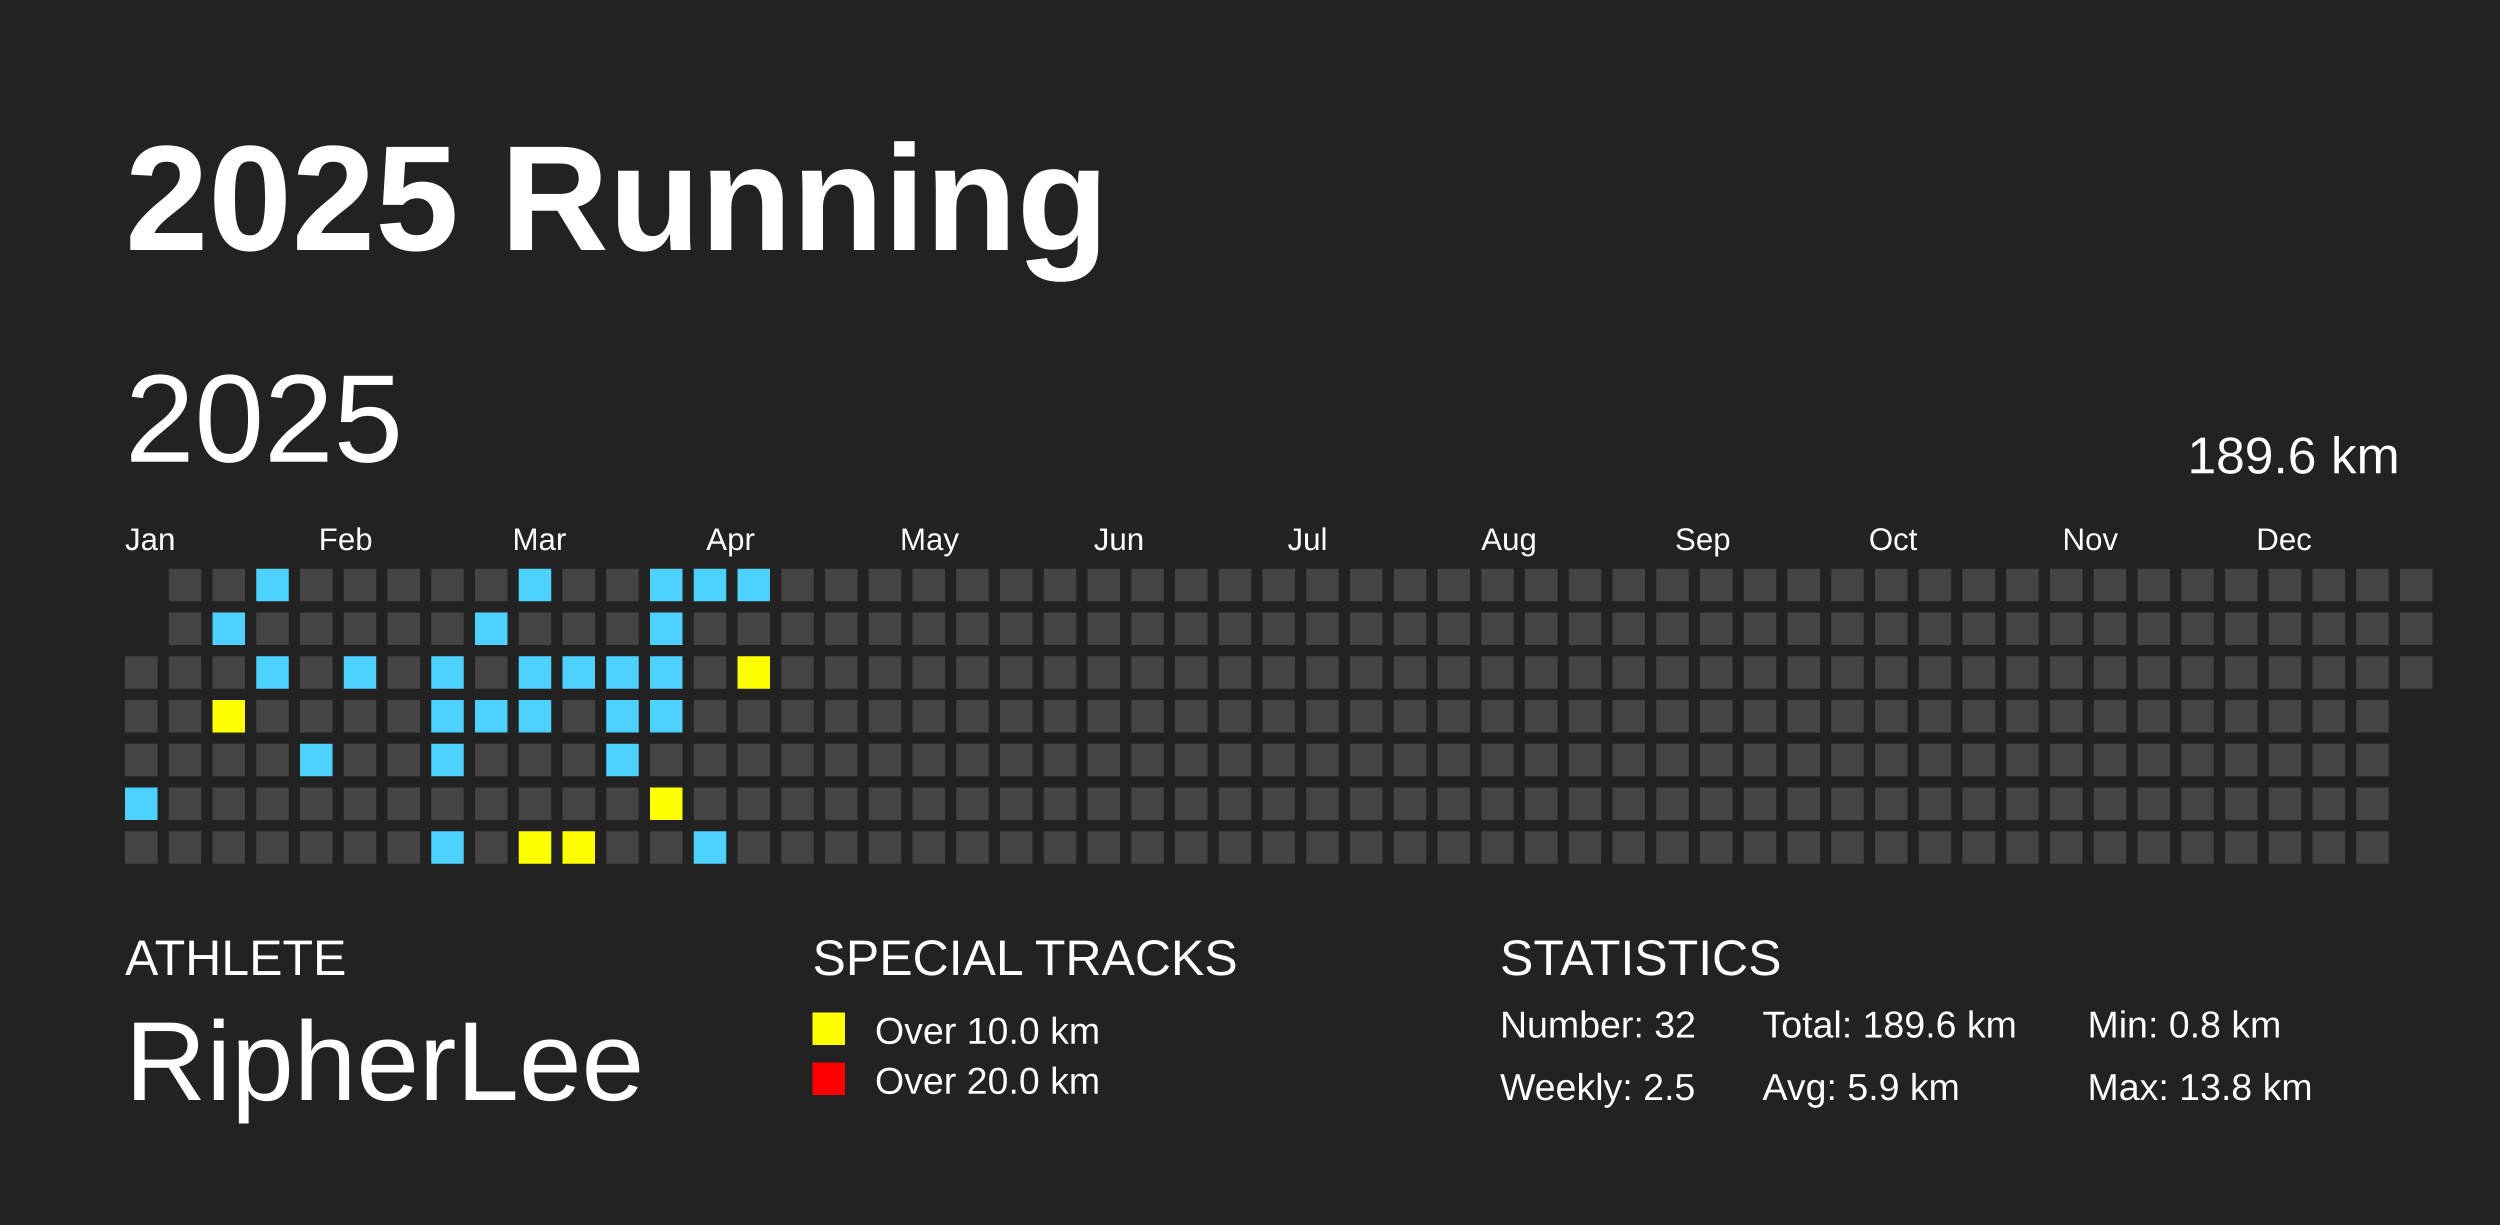
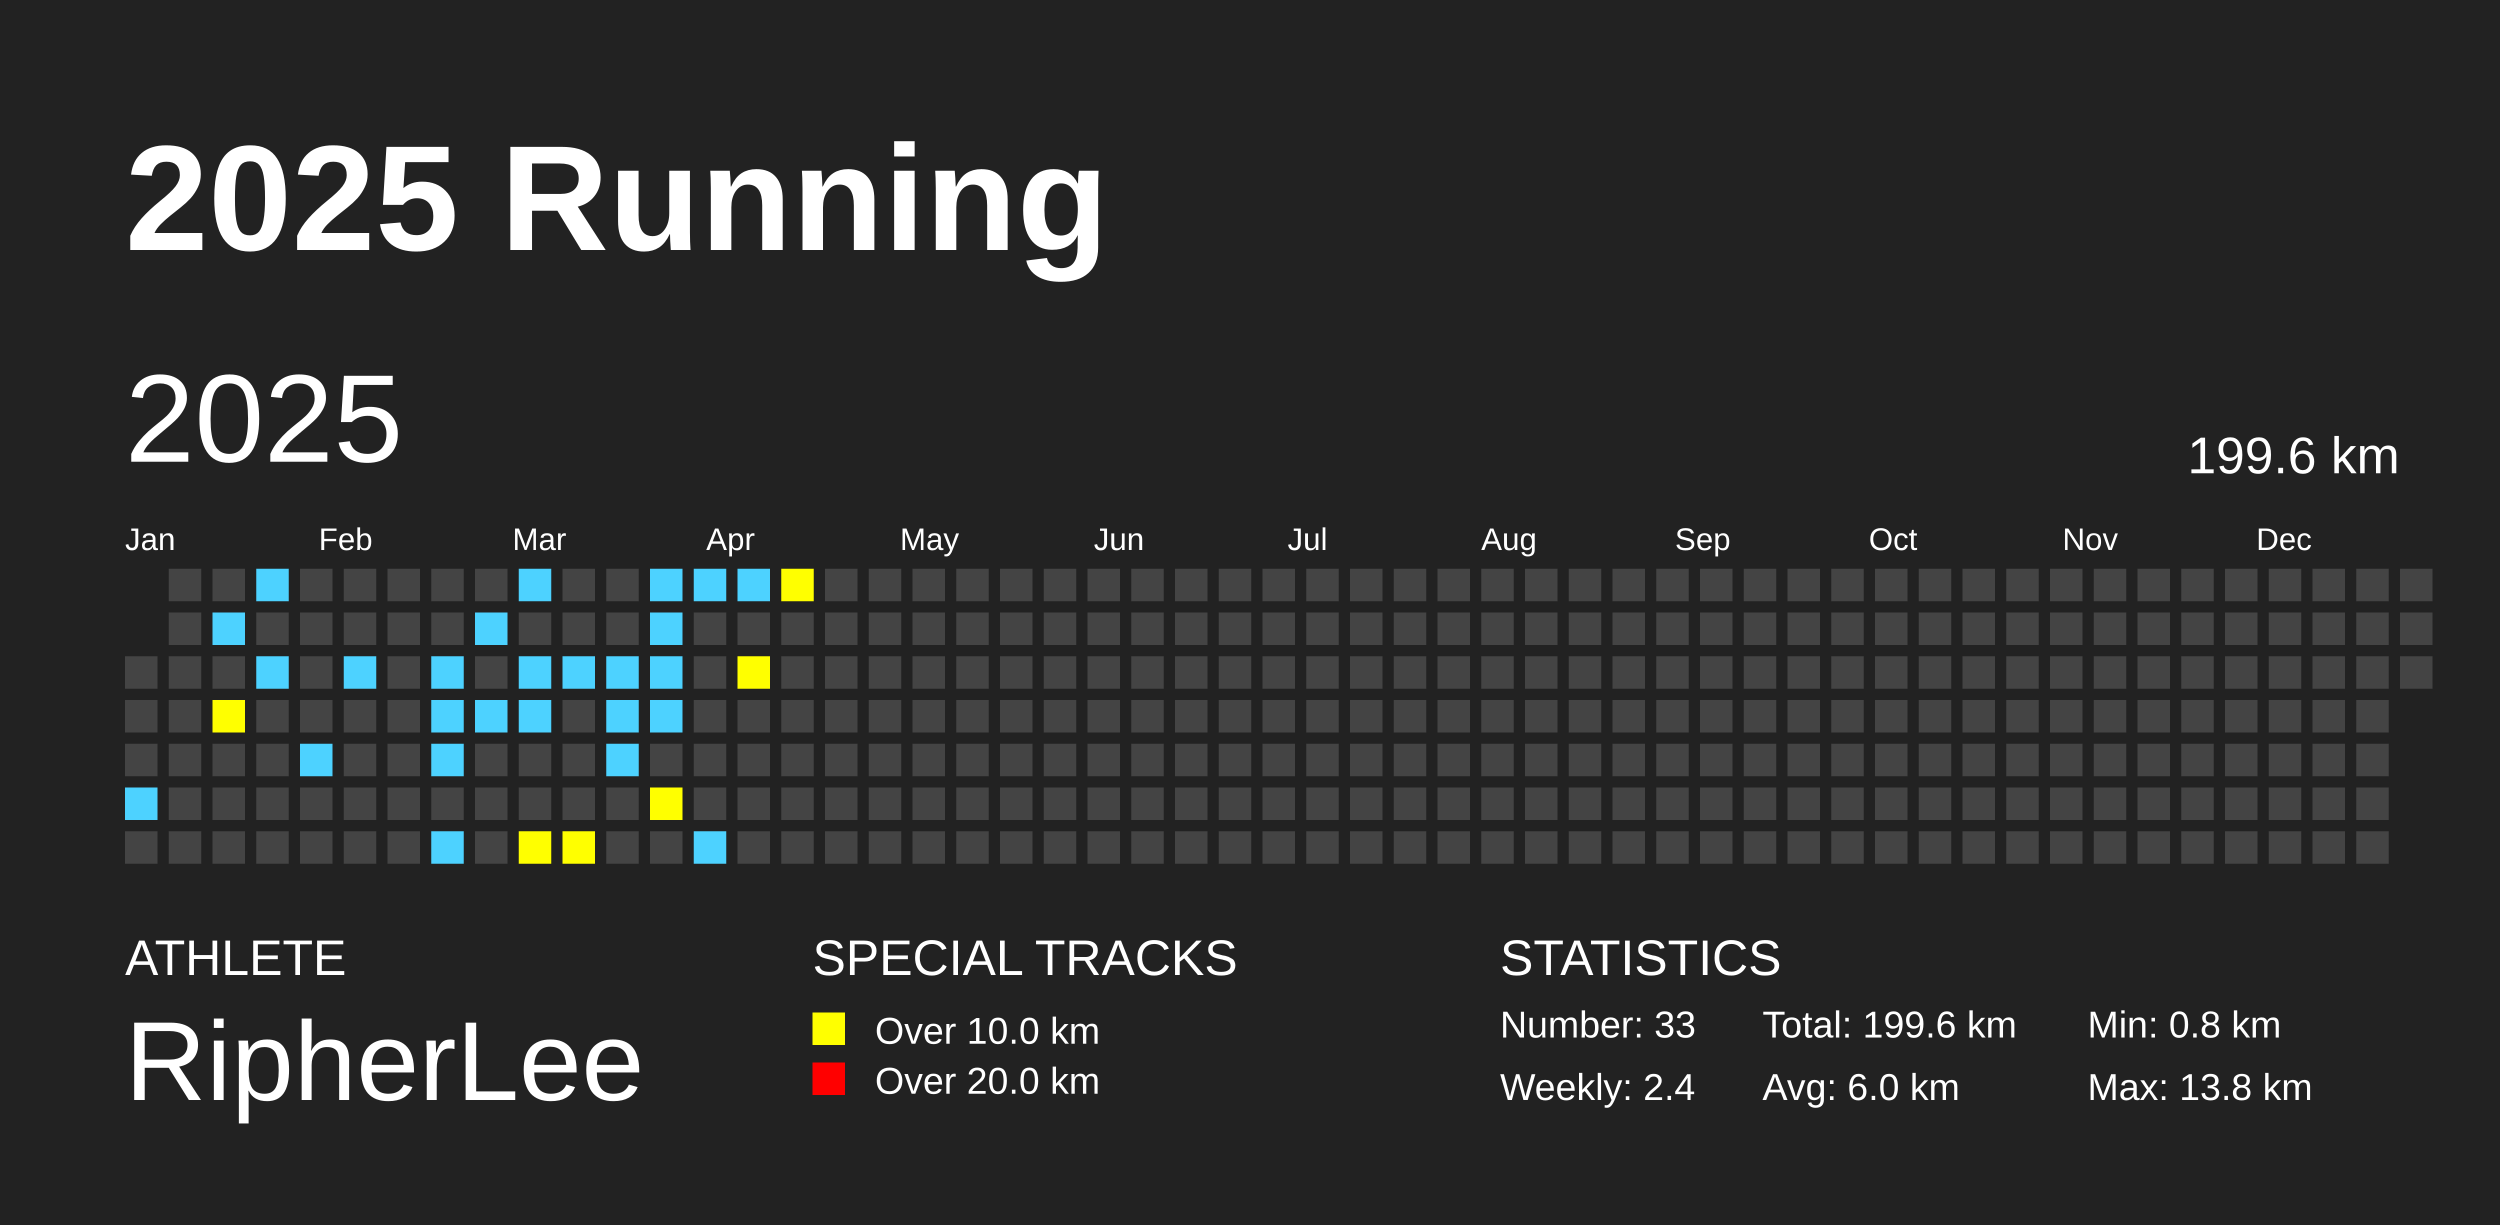
<svg xmlns="http://www.w3.org/2000/svg" baseProfile="full" height="98mm" version="1.1" viewBox="0,0,200,98" width="200mm">
  <defs />
  <rect fill="#222222" height="98" width="200" x="0" y="0" />
  <text fill="#FFFFFF" style="font-size:12px; font-family:Arial; font-weight:bold;" x="10" y="20">2025 Running</text>
  <text fill="#FFFFFF" style="font-size:4px; font-family:Arial" x="10" y="78">ATHLETE</text>
  <text fill="#FFFFFF" style="font-size:9px; font-family:Arial" x="10" y="88">RipherLee</text>
  <text fill="#FFFFFF" style="font-size:4px; font-family:Arial" x="65" y="78">SPECIAL TRACKS</text>
  <rect fill="yellow" height="2.6" width="2.6" x="65" y="81" />
  <text fill="#FFFFFF" style="font-size:3px; font-family:Arial" x="70" y="83.5">Over 10.0 km</text>
  <rect fill="red" height="2.6" width="2.6" x="65" y="85" />
  <text fill="#FFFFFF" style="font-size:3px; font-family:Arial" x="70" y="87.5">Over 20.0 km</text>
  <text fill="#FFFFFF" style="font-size:4px; font-family:Arial" x="120" y="78">STATISTICS</text>
-   <text fill="#FFFFFF" style="font-size:3px; font-family:Arial" x="120" y="83">Number: 32</text>
-   <text fill="#FFFFFF" style="font-size:3px; font-family:Arial" x="120" y="88">Weekly: 2.5</text>
-   <text fill="#FFFFFF" style="font-size:3px; font-family:Arial" x="141" y="83">Total: 189.6 km</text>
-   <text fill="#FFFFFF" style="font-size:3px; font-family:Arial" x="141" y="88">Avg: 5.9 km</text>
+   <text fill="#FFFFFF" style="font-size:3px; font-family:Arial" x="120" y="83">Number: 33</text>
+   <text fill="#FFFFFF" style="font-size:3px; font-family:Arial" x="120" y="88">Weekly: 2.4</text>
+   <text fill="#FFFFFF" style="font-size:3px; font-family:Arial" x="141" y="83">Total: 199.6 km</text>
+   <text fill="#FFFFFF" style="font-size:3px; font-family:Arial" x="141" y="88">Avg: 6.0 km</text>
  <text fill="#FFFFFF" style="font-size:3px; font-family:Arial" x="167" y="83">Min: 0.8 km</text>
  <text fill="#FFFFFF" style="font-size:3px; font-family:Arial" x="167" y="88">Max: 13.8 km</text>
  <text dominant-baseline="hanging" fill="#FFFFFF" style="font-size:10.0px; font-family:Arial;" x="10" y="30">2025</text>
-   <text dominant-baseline="hanging" fill="#FFFFFF" style="font-size:4.125px; font-family:Arial;" x="175" y="35">189.6 km</text>
+   <text dominant-baseline="hanging" fill="#FFFFFF" style="font-size:4.125px; font-family:Arial;" x="175" y="35">199.6 km</text>
  <text fill="#FFFFFF" style="font-size:2.5px; font-family:Arial" x="10.0" y="44">Jan</text>
  <text fill="#FFFFFF" style="font-size:2.5px; font-family:Arial" x="25.5" y="44">Feb</text>
  <text fill="#FFFFFF" style="font-size:2.5px; font-family:Arial" x="41.0" y="44">Mar</text>
  <text fill="#FFFFFF" style="font-size:2.5px; font-family:Arial" x="56.5" y="44">Apr</text>
  <text fill="#FFFFFF" style="font-size:2.5px; font-family:Arial" x="72.0" y="44">May</text>
  <text fill="#FFFFFF" style="font-size:2.5px; font-family:Arial" x="87.5" y="44">Jun</text>
  <text fill="#FFFFFF" style="font-size:2.5px; font-family:Arial" x="103.0" y="44">Jul</text>
  <text fill="#FFFFFF" style="font-size:2.5px; font-family:Arial" x="118.5" y="44">Aug</text>
  <text fill="#FFFFFF" style="font-size:2.5px; font-family:Arial" x="134.0" y="44">Sep</text>
  <text fill="#FFFFFF" style="font-size:2.5px; font-family:Arial" x="149.5" y="44">Oct</text>
  <text fill="#FFFFFF" style="font-size:2.5px; font-family:Arial" x="165.0" y="44">Nov</text>
  <text fill="#FFFFFF" style="font-size:2.5px; font-family:Arial" x="180.5" y="44">Dec</text>
  <rect fill="#444444" height="2.6" width="2.6" x="10.0" y="52.5" />
  <rect fill="#444444" height="2.6" width="2.6" x="10.0" y="56.0" />
  <rect fill="#444444" height="2.6" width="2.6" x="10.0" y="59.5" />
  <rect fill="#4DD2FF" height="2.6" width="2.6" x="10.0" y="63.0" />
  <rect fill="#444444" height="2.6" width="2.6" x="10.0" y="66.5" />
  <rect fill="#444444" height="2.6" width="2.6" x="13.5" y="45.5" />
  <rect fill="#444444" height="2.6" width="2.6" x="13.5" y="49.0" />
  <rect fill="#444444" height="2.6" width="2.6" x="13.5" y="52.5" />
  <rect fill="#444444" height="2.6" width="2.6" x="13.5" y="56.0" />
  <rect fill="#444444" height="2.6" width="2.6" x="13.5" y="59.5" />
  <rect fill="#444444" height="2.6" width="2.6" x="13.5" y="63.0" />
  <rect fill="#444444" height="2.6" width="2.6" x="13.5" y="66.5" />
  <rect fill="#444444" height="2.6" width="2.6" x="17.0" y="45.5" />
  <rect fill="#4DD2FF" height="2.6" width="2.6" x="17.0" y="49.0" />
  <rect fill="#444444" height="2.6" width="2.6" x="17.0" y="52.5" />
  <rect fill="yellow" height="2.6" width="2.6" x="17.0" y="56.0" />
  <rect fill="#444444" height="2.6" width="2.6" x="17.0" y="59.5" />
  <rect fill="#444444" height="2.6" width="2.6" x="17.0" y="63.0" />
  <rect fill="#444444" height="2.6" width="2.6" x="17.0" y="66.5" />
  <rect fill="#4DD2FF" height="2.6" width="2.6" x="20.5" y="45.5" />
  <rect fill="#444444" height="2.6" width="2.6" x="20.5" y="49.0" />
  <rect fill="#4DD2FF" height="2.6" width="2.6" x="20.5" y="52.5" />
  <rect fill="#444444" height="2.6" width="2.6" x="20.5" y="56.0" />
  <rect fill="#444444" height="2.6" width="2.6" x="20.5" y="59.5" />
  <rect fill="#444444" height="2.6" width="2.6" x="20.5" y="63.0" />
  <rect fill="#444444" height="2.6" width="2.6" x="20.5" y="66.5" />
  <rect fill="#444444" height="2.6" width="2.6" x="24.0" y="45.5" />
  <rect fill="#444444" height="2.6" width="2.6" x="24.0" y="49.0" />
  <rect fill="#444444" height="2.6" width="2.6" x="24.0" y="52.5" />
  <rect fill="#444444" height="2.6" width="2.6" x="24.0" y="56.0" />
  <rect fill="#4DD2FF" height="2.6" width="2.6" x="24.0" y="59.5" />
  <rect fill="#444444" height="2.6" width="2.6" x="24.0" y="63.0" />
  <rect fill="#444444" height="2.6" width="2.6" x="24.0" y="66.5" />
  <rect fill="#444444" height="2.6" width="2.6" x="27.5" y="45.5" />
  <rect fill="#444444" height="2.6" width="2.6" x="27.5" y="49.0" />
  <rect fill="#4DD2FF" height="2.6" width="2.6" x="27.5" y="52.5" />
  <rect fill="#444444" height="2.6" width="2.6" x="27.5" y="56.0" />
  <rect fill="#444444" height="2.6" width="2.6" x="27.5" y="59.5" />
  <rect fill="#444444" height="2.6" width="2.6" x="27.5" y="63.0" />
  <rect fill="#444444" height="2.6" width="2.6" x="27.5" y="66.5" />
  <rect fill="#444444" height="2.6" width="2.6" x="31.0" y="45.5" />
  <rect fill="#444444" height="2.6" width="2.6" x="31.0" y="49.0" />
  <rect fill="#444444" height="2.6" width="2.6" x="31.0" y="52.5" />
  <rect fill="#444444" height="2.6" width="2.6" x="31.0" y="56.0" />
  <rect fill="#444444" height="2.6" width="2.6" x="31.0" y="59.5" />
  <rect fill="#444444" height="2.6" width="2.6" x="31.0" y="63.0" />
  <rect fill="#444444" height="2.6" width="2.6" x="31.0" y="66.5" />
  <rect fill="#444444" height="2.6" width="2.6" x="34.5" y="45.5" />
  <rect fill="#444444" height="2.6" width="2.6" x="34.5" y="49.0" />
  <rect fill="#4DD2FF" height="2.6" width="2.6" x="34.5" y="52.5" />
  <rect fill="#4DD2FF" height="2.6" width="2.6" x="34.5" y="56.0" />
  <rect fill="#4DD2FF" height="2.6" width="2.6" x="34.5" y="59.5" />
  <rect fill="#444444" height="2.6" width="2.6" x="34.5" y="63.0" />
  <rect fill="#4DD2FF" height="2.6" width="2.6" x="34.5" y="66.5" />
  <rect fill="#444444" height="2.6" width="2.6" x="38.0" y="45.5" />
  <rect fill="#4DD2FF" height="2.6" width="2.6" x="38.0" y="49.0" />
  <rect fill="#444444" height="2.6" width="2.6" x="38.0" y="52.5" />
  <rect fill="#4DD2FF" height="2.6" width="2.6" x="38.0" y="56.0" />
  <rect fill="#444444" height="2.6" width="2.6" x="38.0" y="59.5" />
  <rect fill="#444444" height="2.6" width="2.6" x="38.0" y="63.0" />
  <rect fill="#444444" height="2.6" width="2.6" x="38.0" y="66.5" />
  <rect fill="#4DD2FF" height="2.6" width="2.6" x="41.5" y="45.5" />
  <rect fill="#444444" height="2.6" width="2.6" x="41.5" y="49.0" />
  <rect fill="#4DD2FF" height="2.6" width="2.6" x="41.5" y="52.5" />
  <rect fill="#4DD2FF" height="2.6" width="2.6" x="41.5" y="56.0" />
  <rect fill="#444444" height="2.6" width="2.6" x="41.5" y="59.5" />
  <rect fill="#444444" height="2.6" width="2.6" x="41.5" y="63.0" />
  <rect fill="yellow" height="2.6" width="2.6" x="41.5" y="66.5" />
  <rect fill="#444444" height="2.6" width="2.6" x="45.0" y="45.5" />
  <rect fill="#444444" height="2.6" width="2.6" x="45.0" y="49.0" />
  <rect fill="#4DD2FF" height="2.6" width="2.6" x="45.0" y="52.5" />
  <rect fill="#444444" height="2.6" width="2.6" x="45.0" y="56.0" />
  <rect fill="#444444" height="2.6" width="2.6" x="45.0" y="59.5" />
  <rect fill="#444444" height="2.6" width="2.6" x="45.0" y="63.0" />
  <rect fill="yellow" height="2.6" width="2.6" x="45.0" y="66.5" />
  <rect fill="#444444" height="2.6" width="2.6" x="48.5" y="45.5" />
  <rect fill="#444444" height="2.6" width="2.6" x="48.5" y="49.0" />
  <rect fill="#4DD2FF" height="2.6" width="2.6" x="48.5" y="52.5" />
  <rect fill="#4DD2FF" height="2.6" width="2.6" x="48.5" y="56.0" />
  <rect fill="#4DD2FF" height="2.6" width="2.6" x="48.5" y="59.5" />
  <rect fill="#444444" height="2.6" width="2.6" x="48.5" y="63.0" />
  <rect fill="#444444" height="2.6" width="2.6" x="48.5" y="66.5" />
  <rect fill="#4DD2FF" height="2.6" width="2.6" x="52.0" y="45.5" />
  <rect fill="#4DD2FF" height="2.6" width="2.6" x="52.0" y="49.0" />
  <rect fill="#4DD2FF" height="2.6" width="2.6" x="52.0" y="52.5" />
  <rect fill="#4DD2FF" height="2.6" width="2.6" x="52.0" y="56.0" />
  <rect fill="#444444" height="2.6" width="2.6" x="52.0" y="59.5" />
  <rect fill="yellow" height="2.6" width="2.6" x="52.0" y="63.0" />
  <rect fill="#444444" height="2.6" width="2.6" x="52.0" y="66.5" />
  <rect fill="#4DD2FF" height="2.6" width="2.6" x="55.5" y="45.5" />
  <rect fill="#444444" height="2.6" width="2.6" x="55.5" y="49.0" />
  <rect fill="#444444" height="2.6" width="2.6" x="55.5" y="52.5" />
  <rect fill="#444444" height="2.6" width="2.6" x="55.5" y="56.0" />
  <rect fill="#444444" height="2.6" width="2.6" x="55.5" y="59.5" />
  <rect fill="#444444" height="2.6" width="2.6" x="55.5" y="63.0" />
  <rect fill="#4DD2FF" height="2.6" width="2.6" x="55.5" y="66.5" />
  <rect fill="#4DD2FF" height="2.6" width="2.6" x="59.0" y="45.5" />
  <rect fill="#444444" height="2.6" width="2.6" x="59.0" y="49.0" />
  <rect fill="yellow" height="2.6" width="2.6" x="59.0" y="52.5" />
  <rect fill="#444444" height="2.6" width="2.6" x="59.0" y="56.0" />
  <rect fill="#444444" height="2.6" width="2.6" x="59.0" y="59.5" />
  <rect fill="#444444" height="2.6" width="2.6" x="59.0" y="63.0" />
  <rect fill="#444444" height="2.6" width="2.6" x="59.0" y="66.5" />
-   <rect fill="#444444" height="2.6" width="2.6" x="62.5" y="45.5" />
+   <rect fill="yellow" height="2.6" width="2.6" x="62.5" y="45.5" />
  <rect fill="#444444" height="2.6" width="2.6" x="62.5" y="49.0" />
  <rect fill="#444444" height="2.6" width="2.6" x="62.5" y="52.5" />
  <rect fill="#444444" height="2.6" width="2.6" x="62.5" y="56.0" />
  <rect fill="#444444" height="2.6" width="2.6" x="62.5" y="59.5" />
  <rect fill="#444444" height="2.6" width="2.6" x="62.5" y="63.0" />
  <rect fill="#444444" height="2.6" width="2.6" x="62.5" y="66.5" />
  <rect fill="#444444" height="2.6" width="2.6" x="66.0" y="45.5" />
  <rect fill="#444444" height="2.6" width="2.6" x="66.0" y="49.0" />
  <rect fill="#444444" height="2.6" width="2.6" x="66.0" y="52.5" />
  <rect fill="#444444" height="2.6" width="2.6" x="66.0" y="56.0" />
  <rect fill="#444444" height="2.6" width="2.6" x="66.0" y="59.5" />
  <rect fill="#444444" height="2.6" width="2.6" x="66.0" y="63.0" />
  <rect fill="#444444" height="2.6" width="2.6" x="66.0" y="66.5" />
  <rect fill="#444444" height="2.6" width="2.6" x="69.5" y="45.5" />
  <rect fill="#444444" height="2.6" width="2.6" x="69.5" y="49.0" />
  <rect fill="#444444" height="2.6" width="2.6" x="69.5" y="52.5" />
  <rect fill="#444444" height="2.6" width="2.6" x="69.5" y="56.0" />
  <rect fill="#444444" height="2.6" width="2.6" x="69.5" y="59.5" />
  <rect fill="#444444" height="2.6" width="2.6" x="69.5" y="63.0" />
  <rect fill="#444444" height="2.6" width="2.6" x="69.5" y="66.5" />
  <rect fill="#444444" height="2.6" width="2.6" x="73.0" y="45.5" />
  <rect fill="#444444" height="2.6" width="2.6" x="73.0" y="49.0" />
  <rect fill="#444444" height="2.6" width="2.6" x="73.0" y="52.5" />
  <rect fill="#444444" height="2.6" width="2.6" x="73.0" y="56.0" />
  <rect fill="#444444" height="2.6" width="2.6" x="73.0" y="59.5" />
  <rect fill="#444444" height="2.6" width="2.6" x="73.0" y="63.0" />
  <rect fill="#444444" height="2.6" width="2.6" x="73.0" y="66.5" />
  <rect fill="#444444" height="2.6" width="2.6" x="76.5" y="45.5" />
  <rect fill="#444444" height="2.6" width="2.6" x="76.5" y="49.0" />
  <rect fill="#444444" height="2.6" width="2.6" x="76.5" y="52.5" />
  <rect fill="#444444" height="2.6" width="2.6" x="76.5" y="56.0" />
  <rect fill="#444444" height="2.6" width="2.6" x="76.5" y="59.5" />
  <rect fill="#444444" height="2.6" width="2.6" x="76.5" y="63.0" />
  <rect fill="#444444" height="2.6" width="2.6" x="76.5" y="66.5" />
  <rect fill="#444444" height="2.6" width="2.6" x="80.0" y="45.5" />
  <rect fill="#444444" height="2.6" width="2.6" x="80.0" y="49.0" />
  <rect fill="#444444" height="2.6" width="2.6" x="80.0" y="52.5" />
  <rect fill="#444444" height="2.6" width="2.6" x="80.0" y="56.0" />
  <rect fill="#444444" height="2.6" width="2.6" x="80.0" y="59.5" />
  <rect fill="#444444" height="2.6" width="2.6" x="80.0" y="63.0" />
  <rect fill="#444444" height="2.6" width="2.6" x="80.0" y="66.5" />
  <rect fill="#444444" height="2.6" width="2.6" x="83.5" y="45.5" />
  <rect fill="#444444" height="2.6" width="2.6" x="83.5" y="49.0" />
  <rect fill="#444444" height="2.6" width="2.6" x="83.5" y="52.5" />
  <rect fill="#444444" height="2.6" width="2.6" x="83.5" y="56.0" />
  <rect fill="#444444" height="2.6" width="2.6" x="83.5" y="59.5" />
  <rect fill="#444444" height="2.6" width="2.6" x="83.5" y="63.0" />
  <rect fill="#444444" height="2.6" width="2.6" x="83.5" y="66.5" />
  <rect fill="#444444" height="2.6" width="2.6" x="87.0" y="45.5" />
  <rect fill="#444444" height="2.6" width="2.6" x="87.0" y="49.0" />
  <rect fill="#444444" height="2.6" width="2.6" x="87.0" y="52.5" />
  <rect fill="#444444" height="2.6" width="2.6" x="87.0" y="56.0" />
  <rect fill="#444444" height="2.6" width="2.6" x="87.0" y="59.5" />
  <rect fill="#444444" height="2.6" width="2.6" x="87.0" y="63.0" />
  <rect fill="#444444" height="2.6" width="2.6" x="87.0" y="66.5" />
  <rect fill="#444444" height="2.6" width="2.6" x="90.5" y="45.5" />
  <rect fill="#444444" height="2.6" width="2.6" x="90.5" y="49.0" />
  <rect fill="#444444" height="2.6" width="2.6" x="90.5" y="52.5" />
  <rect fill="#444444" height="2.6" width="2.6" x="90.5" y="56.0" />
  <rect fill="#444444" height="2.6" width="2.6" x="90.5" y="59.5" />
  <rect fill="#444444" height="2.6" width="2.6" x="90.5" y="63.0" />
  <rect fill="#444444" height="2.6" width="2.6" x="90.5" y="66.5" />
  <rect fill="#444444" height="2.6" width="2.6" x="94.0" y="45.5" />
  <rect fill="#444444" height="2.6" width="2.6" x="94.0" y="49.0" />
  <rect fill="#444444" height="2.6" width="2.6" x="94.0" y="52.5" />
  <rect fill="#444444" height="2.6" width="2.6" x="94.0" y="56.0" />
  <rect fill="#444444" height="2.6" width="2.6" x="94.0" y="59.5" />
  <rect fill="#444444" height="2.6" width="2.6" x="94.0" y="63.0" />
  <rect fill="#444444" height="2.6" width="2.6" x="94.0" y="66.5" />
  <rect fill="#444444" height="2.6" width="2.6" x="97.5" y="45.5" />
  <rect fill="#444444" height="2.6" width="2.6" x="97.5" y="49.0" />
  <rect fill="#444444" height="2.6" width="2.6" x="97.5" y="52.5" />
  <rect fill="#444444" height="2.6" width="2.6" x="97.5" y="56.0" />
  <rect fill="#444444" height="2.6" width="2.6" x="97.5" y="59.5" />
  <rect fill="#444444" height="2.6" width="2.6" x="97.5" y="63.0" />
  <rect fill="#444444" height="2.6" width="2.6" x="97.5" y="66.5" />
  <rect fill="#444444" height="2.6" width="2.6" x="101.0" y="45.5" />
  <rect fill="#444444" height="2.6" width="2.6" x="101.0" y="49.0" />
  <rect fill="#444444" height="2.6" width="2.6" x="101.0" y="52.5" />
  <rect fill="#444444" height="2.6" width="2.6" x="101.0" y="56.0" />
  <rect fill="#444444" height="2.6" width="2.6" x="101.0" y="59.5" />
  <rect fill="#444444" height="2.6" width="2.6" x="101.0" y="63.0" />
  <rect fill="#444444" height="2.6" width="2.6" x="101.0" y="66.5" />
  <rect fill="#444444" height="2.6" width="2.6" x="104.5" y="45.5" />
  <rect fill="#444444" height="2.6" width="2.6" x="104.5" y="49.0" />
  <rect fill="#444444" height="2.6" width="2.6" x="104.5" y="52.5" />
  <rect fill="#444444" height="2.6" width="2.6" x="104.5" y="56.0" />
  <rect fill="#444444" height="2.6" width="2.6" x="104.5" y="59.5" />
  <rect fill="#444444" height="2.6" width="2.6" x="104.5" y="63.0" />
  <rect fill="#444444" height="2.6" width="2.6" x="104.5" y="66.5" />
  <rect fill="#444444" height="2.6" width="2.6" x="108.0" y="45.5" />
  <rect fill="#444444" height="2.6" width="2.6" x="108.0" y="49.0" />
  <rect fill="#444444" height="2.6" width="2.6" x="108.0" y="52.5" />
  <rect fill="#444444" height="2.6" width="2.6" x="108.0" y="56.0" />
  <rect fill="#444444" height="2.6" width="2.6" x="108.0" y="59.5" />
  <rect fill="#444444" height="2.6" width="2.6" x="108.0" y="63.0" />
  <rect fill="#444444" height="2.6" width="2.6" x="108.0" y="66.5" />
  <rect fill="#444444" height="2.6" width="2.6" x="111.5" y="45.5" />
  <rect fill="#444444" height="2.6" width="2.6" x="111.5" y="49.0" />
  <rect fill="#444444" height="2.6" width="2.6" x="111.5" y="52.5" />
  <rect fill="#444444" height="2.6" width="2.6" x="111.5" y="56.0" />
  <rect fill="#444444" height="2.6" width="2.6" x="111.5" y="59.5" />
  <rect fill="#444444" height="2.6" width="2.6" x="111.5" y="63.0" />
  <rect fill="#444444" height="2.6" width="2.6" x="111.5" y="66.5" />
  <rect fill="#444444" height="2.6" width="2.6" x="115.0" y="45.5" />
  <rect fill="#444444" height="2.6" width="2.6" x="115.0" y="49.0" />
  <rect fill="#444444" height="2.6" width="2.6" x="115.0" y="52.5" />
  <rect fill="#444444" height="2.6" width="2.6" x="115.0" y="56.0" />
  <rect fill="#444444" height="2.6" width="2.6" x="115.0" y="59.5" />
  <rect fill="#444444" height="2.6" width="2.6" x="115.0" y="63.0" />
  <rect fill="#444444" height="2.6" width="2.6" x="115.0" y="66.5" />
  <rect fill="#444444" height="2.6" width="2.6" x="118.5" y="45.5" />
  <rect fill="#444444" height="2.6" width="2.6" x="118.5" y="49.0" />
  <rect fill="#444444" height="2.6" width="2.6" x="118.5" y="52.5" />
  <rect fill="#444444" height="2.6" width="2.6" x="118.5" y="56.0" />
  <rect fill="#444444" height="2.6" width="2.6" x="118.5" y="59.5" />
  <rect fill="#444444" height="2.6" width="2.6" x="118.5" y="63.0" />
  <rect fill="#444444" height="2.6" width="2.6" x="118.5" y="66.5" />
  <rect fill="#444444" height="2.6" width="2.6" x="122.0" y="45.5" />
  <rect fill="#444444" height="2.6" width="2.6" x="122.0" y="49.0" />
  <rect fill="#444444" height="2.6" width="2.6" x="122.0" y="52.5" />
  <rect fill="#444444" height="2.6" width="2.6" x="122.0" y="56.0" />
  <rect fill="#444444" height="2.6" width="2.6" x="122.0" y="59.5" />
  <rect fill="#444444" height="2.6" width="2.6" x="122.0" y="63.0" />
  <rect fill="#444444" height="2.6" width="2.6" x="122.0" y="66.5" />
  <rect fill="#444444" height="2.6" width="2.6" x="125.5" y="45.5" />
  <rect fill="#444444" height="2.6" width="2.6" x="125.5" y="49.0" />
  <rect fill="#444444" height="2.6" width="2.6" x="125.5" y="52.5" />
  <rect fill="#444444" height="2.6" width="2.6" x="125.5" y="56.0" />
  <rect fill="#444444" height="2.6" width="2.6" x="125.5" y="59.5" />
  <rect fill="#444444" height="2.6" width="2.6" x="125.5" y="63.0" />
  <rect fill="#444444" height="2.6" width="2.6" x="125.5" y="66.5" />
  <rect fill="#444444" height="2.6" width="2.6" x="129.0" y="45.5" />
  <rect fill="#444444" height="2.6" width="2.6" x="129.0" y="49.0" />
  <rect fill="#444444" height="2.6" width="2.6" x="129.0" y="52.5" />
  <rect fill="#444444" height="2.6" width="2.6" x="129.0" y="56.0" />
  <rect fill="#444444" height="2.6" width="2.6" x="129.0" y="59.5" />
  <rect fill="#444444" height="2.6" width="2.6" x="129.0" y="63.0" />
  <rect fill="#444444" height="2.6" width="2.6" x="129.0" y="66.5" />
  <rect fill="#444444" height="2.6" width="2.6" x="132.5" y="45.5" />
  <rect fill="#444444" height="2.6" width="2.6" x="132.5" y="49.0" />
  <rect fill="#444444" height="2.6" width="2.6" x="132.5" y="52.5" />
  <rect fill="#444444" height="2.6" width="2.6" x="132.5" y="56.0" />
  <rect fill="#444444" height="2.6" width="2.6" x="132.5" y="59.5" />
  <rect fill="#444444" height="2.6" width="2.6" x="132.5" y="63.0" />
  <rect fill="#444444" height="2.6" width="2.6" x="132.5" y="66.5" />
  <rect fill="#444444" height="2.6" width="2.6" x="136.0" y="45.5" />
  <rect fill="#444444" height="2.6" width="2.6" x="136.0" y="49.0" />
  <rect fill="#444444" height="2.6" width="2.6" x="136.0" y="52.5" />
  <rect fill="#444444" height="2.6" width="2.6" x="136.0" y="56.0" />
  <rect fill="#444444" height="2.6" width="2.6" x="136.0" y="59.5" />
  <rect fill="#444444" height="2.6" width="2.6" x="136.0" y="63.0" />
  <rect fill="#444444" height="2.6" width="2.6" x="136.0" y="66.5" />
  <rect fill="#444444" height="2.6" width="2.6" x="139.5" y="45.5" />
  <rect fill="#444444" height="2.6" width="2.6" x="139.5" y="49.0" />
  <rect fill="#444444" height="2.6" width="2.6" x="139.5" y="52.5" />
  <rect fill="#444444" height="2.6" width="2.6" x="139.5" y="56.0" />
  <rect fill="#444444" height="2.6" width="2.6" x="139.5" y="59.5" />
  <rect fill="#444444" height="2.6" width="2.6" x="139.5" y="63.0" />
  <rect fill="#444444" height="2.6" width="2.6" x="139.5" y="66.5" />
  <rect fill="#444444" height="2.6" width="2.6" x="143.0" y="45.5" />
  <rect fill="#444444" height="2.6" width="2.6" x="143.0" y="49.0" />
  <rect fill="#444444" height="2.6" width="2.6" x="143.0" y="52.5" />
  <rect fill="#444444" height="2.6" width="2.6" x="143.0" y="56.0" />
  <rect fill="#444444" height="2.6" width="2.6" x="143.0" y="59.5" />
  <rect fill="#444444" height="2.6" width="2.6" x="143.0" y="63.0" />
  <rect fill="#444444" height="2.6" width="2.6" x="143.0" y="66.5" />
  <rect fill="#444444" height="2.6" width="2.6" x="146.5" y="45.5" />
  <rect fill="#444444" height="2.6" width="2.6" x="146.5" y="49.0" />
  <rect fill="#444444" height="2.6" width="2.6" x="146.5" y="52.5" />
  <rect fill="#444444" height="2.6" width="2.6" x="146.5" y="56.0" />
  <rect fill="#444444" height="2.6" width="2.6" x="146.5" y="59.5" />
  <rect fill="#444444" height="2.6" width="2.6" x="146.5" y="63.0" />
  <rect fill="#444444" height="2.6" width="2.6" x="146.5" y="66.5" />
  <rect fill="#444444" height="2.6" width="2.6" x="150.0" y="45.5" />
  <rect fill="#444444" height="2.6" width="2.6" x="150.0" y="49.0" />
  <rect fill="#444444" height="2.6" width="2.6" x="150.0" y="52.5" />
  <rect fill="#444444" height="2.6" width="2.6" x="150.0" y="56.0" />
  <rect fill="#444444" height="2.6" width="2.6" x="150.0" y="59.5" />
  <rect fill="#444444" height="2.6" width="2.6" x="150.0" y="63.0" />
  <rect fill="#444444" height="2.6" width="2.6" x="150.0" y="66.5" />
  <rect fill="#444444" height="2.6" width="2.6" x="153.5" y="45.5" />
  <rect fill="#444444" height="2.6" width="2.6" x="153.5" y="49.0" />
  <rect fill="#444444" height="2.6" width="2.6" x="153.5" y="52.5" />
  <rect fill="#444444" height="2.6" width="2.6" x="153.5" y="56.0" />
  <rect fill="#444444" height="2.6" width="2.6" x="153.5" y="59.5" />
  <rect fill="#444444" height="2.6" width="2.6" x="153.5" y="63.0" />
  <rect fill="#444444" height="2.6" width="2.6" x="153.5" y="66.5" />
  <rect fill="#444444" height="2.6" width="2.6" x="157.0" y="45.5" />
  <rect fill="#444444" height="2.6" width="2.6" x="157.0" y="49.0" />
  <rect fill="#444444" height="2.6" width="2.6" x="157.0" y="52.5" />
  <rect fill="#444444" height="2.6" width="2.6" x="157.0" y="56.0" />
  <rect fill="#444444" height="2.6" width="2.6" x="157.0" y="59.5" />
  <rect fill="#444444" height="2.6" width="2.6" x="157.0" y="63.0" />
  <rect fill="#444444" height="2.6" width="2.6" x="157.0" y="66.5" />
  <rect fill="#444444" height="2.6" width="2.6" x="160.5" y="45.5" />
  <rect fill="#444444" height="2.6" width="2.6" x="160.5" y="49.0" />
  <rect fill="#444444" height="2.6" width="2.6" x="160.5" y="52.5" />
  <rect fill="#444444" height="2.6" width="2.6" x="160.5" y="56.0" />
  <rect fill="#444444" height="2.6" width="2.6" x="160.5" y="59.5" />
  <rect fill="#444444" height="2.6" width="2.6" x="160.5" y="63.0" />
  <rect fill="#444444" height="2.6" width="2.6" x="160.5" y="66.5" />
  <rect fill="#444444" height="2.6" width="2.6" x="164.0" y="45.5" />
  <rect fill="#444444" height="2.6" width="2.6" x="164.0" y="49.0" />
  <rect fill="#444444" height="2.6" width="2.6" x="164.0" y="52.5" />
  <rect fill="#444444" height="2.6" width="2.6" x="164.0" y="56.0" />
  <rect fill="#444444" height="2.6" width="2.6" x="164.0" y="59.5" />
  <rect fill="#444444" height="2.6" width="2.6" x="164.0" y="63.0" />
  <rect fill="#444444" height="2.6" width="2.6" x="164.0" y="66.5" />
  <rect fill="#444444" height="2.6" width="2.6" x="167.5" y="45.5" />
  <rect fill="#444444" height="2.6" width="2.6" x="167.5" y="49.0" />
  <rect fill="#444444" height="2.6" width="2.6" x="167.5" y="52.5" />
  <rect fill="#444444" height="2.6" width="2.6" x="167.5" y="56.0" />
  <rect fill="#444444" height="2.6" width="2.6" x="167.5" y="59.5" />
  <rect fill="#444444" height="2.6" width="2.6" x="167.5" y="63.0" />
  <rect fill="#444444" height="2.6" width="2.6" x="167.5" y="66.5" />
  <rect fill="#444444" height="2.6" width="2.6" x="171.0" y="45.5" />
  <rect fill="#444444" height="2.6" width="2.6" x="171.0" y="49.0" />
  <rect fill="#444444" height="2.6" width="2.6" x="171.0" y="52.5" />
  <rect fill="#444444" height="2.6" width="2.6" x="171.0" y="56.0" />
  <rect fill="#444444" height="2.6" width="2.6" x="171.0" y="59.5" />
  <rect fill="#444444" height="2.6" width="2.6" x="171.0" y="63.0" />
  <rect fill="#444444" height="2.6" width="2.6" x="171.0" y="66.5" />
  <rect fill="#444444" height="2.6" width="2.6" x="174.5" y="45.5" />
  <rect fill="#444444" height="2.6" width="2.6" x="174.5" y="49.0" />
  <rect fill="#444444" height="2.6" width="2.6" x="174.5" y="52.5" />
  <rect fill="#444444" height="2.6" width="2.6" x="174.5" y="56.0" />
  <rect fill="#444444" height="2.6" width="2.6" x="174.5" y="59.5" />
  <rect fill="#444444" height="2.6" width="2.6" x="174.5" y="63.0" />
  <rect fill="#444444" height="2.6" width="2.6" x="174.5" y="66.5" />
  <rect fill="#444444" height="2.6" width="2.6" x="178.0" y="45.5" />
  <rect fill="#444444" height="2.6" width="2.6" x="178.0" y="49.0" />
  <rect fill="#444444" height="2.6" width="2.6" x="178.0" y="52.5" />
  <rect fill="#444444" height="2.6" width="2.6" x="178.0" y="56.0" />
  <rect fill="#444444" height="2.6" width="2.6" x="178.0" y="59.5" />
  <rect fill="#444444" height="2.6" width="2.6" x="178.0" y="63.0" />
  <rect fill="#444444" height="2.6" width="2.6" x="178.0" y="66.5" />
  <rect fill="#444444" height="2.6" width="2.6" x="181.5" y="45.5" />
  <rect fill="#444444" height="2.6" width="2.6" x="181.5" y="49.0" />
  <rect fill="#444444" height="2.6" width="2.6" x="181.5" y="52.5" />
  <rect fill="#444444" height="2.6" width="2.6" x="181.5" y="56.0" />
  <rect fill="#444444" height="2.6" width="2.6" x="181.5" y="59.5" />
  <rect fill="#444444" height="2.6" width="2.6" x="181.5" y="63.0" />
  <rect fill="#444444" height="2.6" width="2.6" x="181.5" y="66.5" />
  <rect fill="#444444" height="2.6" width="2.6" x="185.0" y="45.5" />
  <rect fill="#444444" height="2.6" width="2.6" x="185.0" y="49.0" />
  <rect fill="#444444" height="2.6" width="2.6" x="185.0" y="52.5" />
  <rect fill="#444444" height="2.6" width="2.6" x="185.0" y="56.0" />
  <rect fill="#444444" height="2.6" width="2.6" x="185.0" y="59.5" />
  <rect fill="#444444" height="2.6" width="2.6" x="185.0" y="63.0" />
  <rect fill="#444444" height="2.6" width="2.6" x="185.0" y="66.5" />
  <rect fill="#444444" height="2.6" width="2.6" x="188.5" y="45.5" />
  <rect fill="#444444" height="2.6" width="2.6" x="188.5" y="49.0" />
  <rect fill="#444444" height="2.6" width="2.6" x="188.5" y="52.5" />
  <rect fill="#444444" height="2.6" width="2.6" x="188.5" y="56.0" />
  <rect fill="#444444" height="2.6" width="2.6" x="188.5" y="59.5" />
  <rect fill="#444444" height="2.6" width="2.6" x="188.5" y="63.0" />
  <rect fill="#444444" height="2.6" width="2.6" x="188.5" y="66.5" />
  <rect fill="#444444" height="2.6" width="2.6" x="192.0" y="45.5" />
  <rect fill="#444444" height="2.6" width="2.6" x="192.0" y="49.0" />
  <rect fill="#444444" height="2.6" width="2.6" x="192.0" y="52.5" />
</svg>
